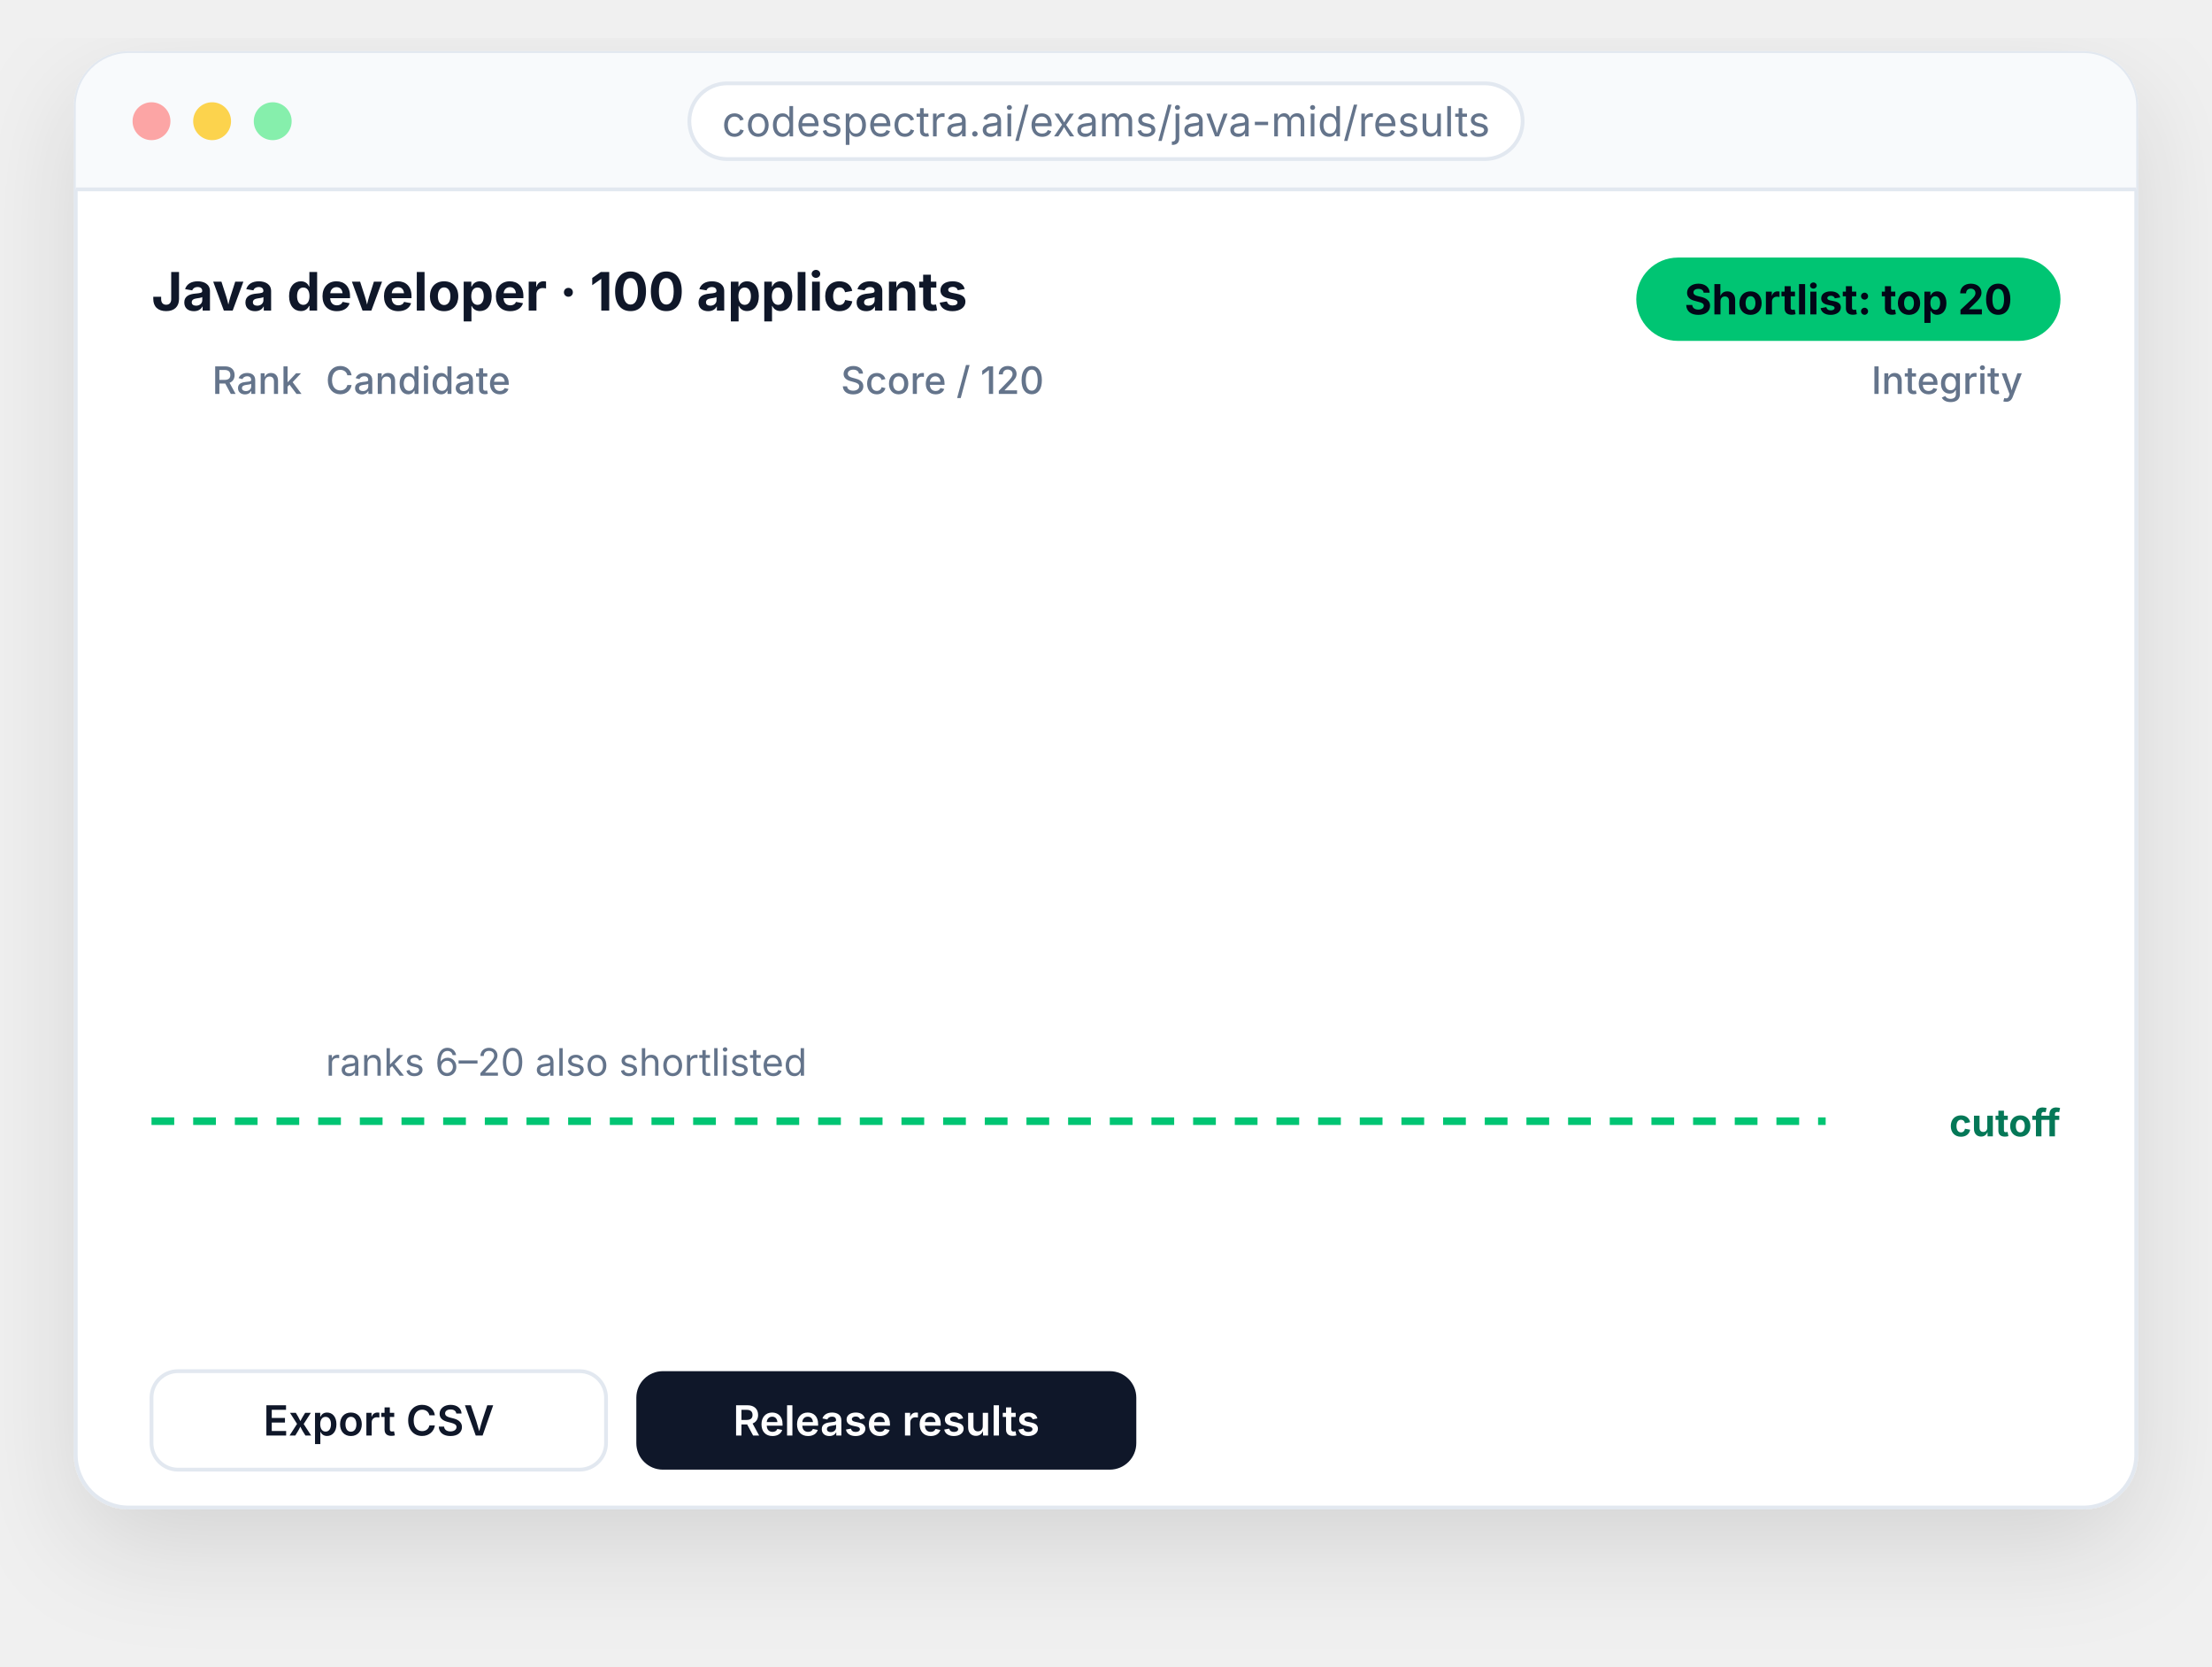
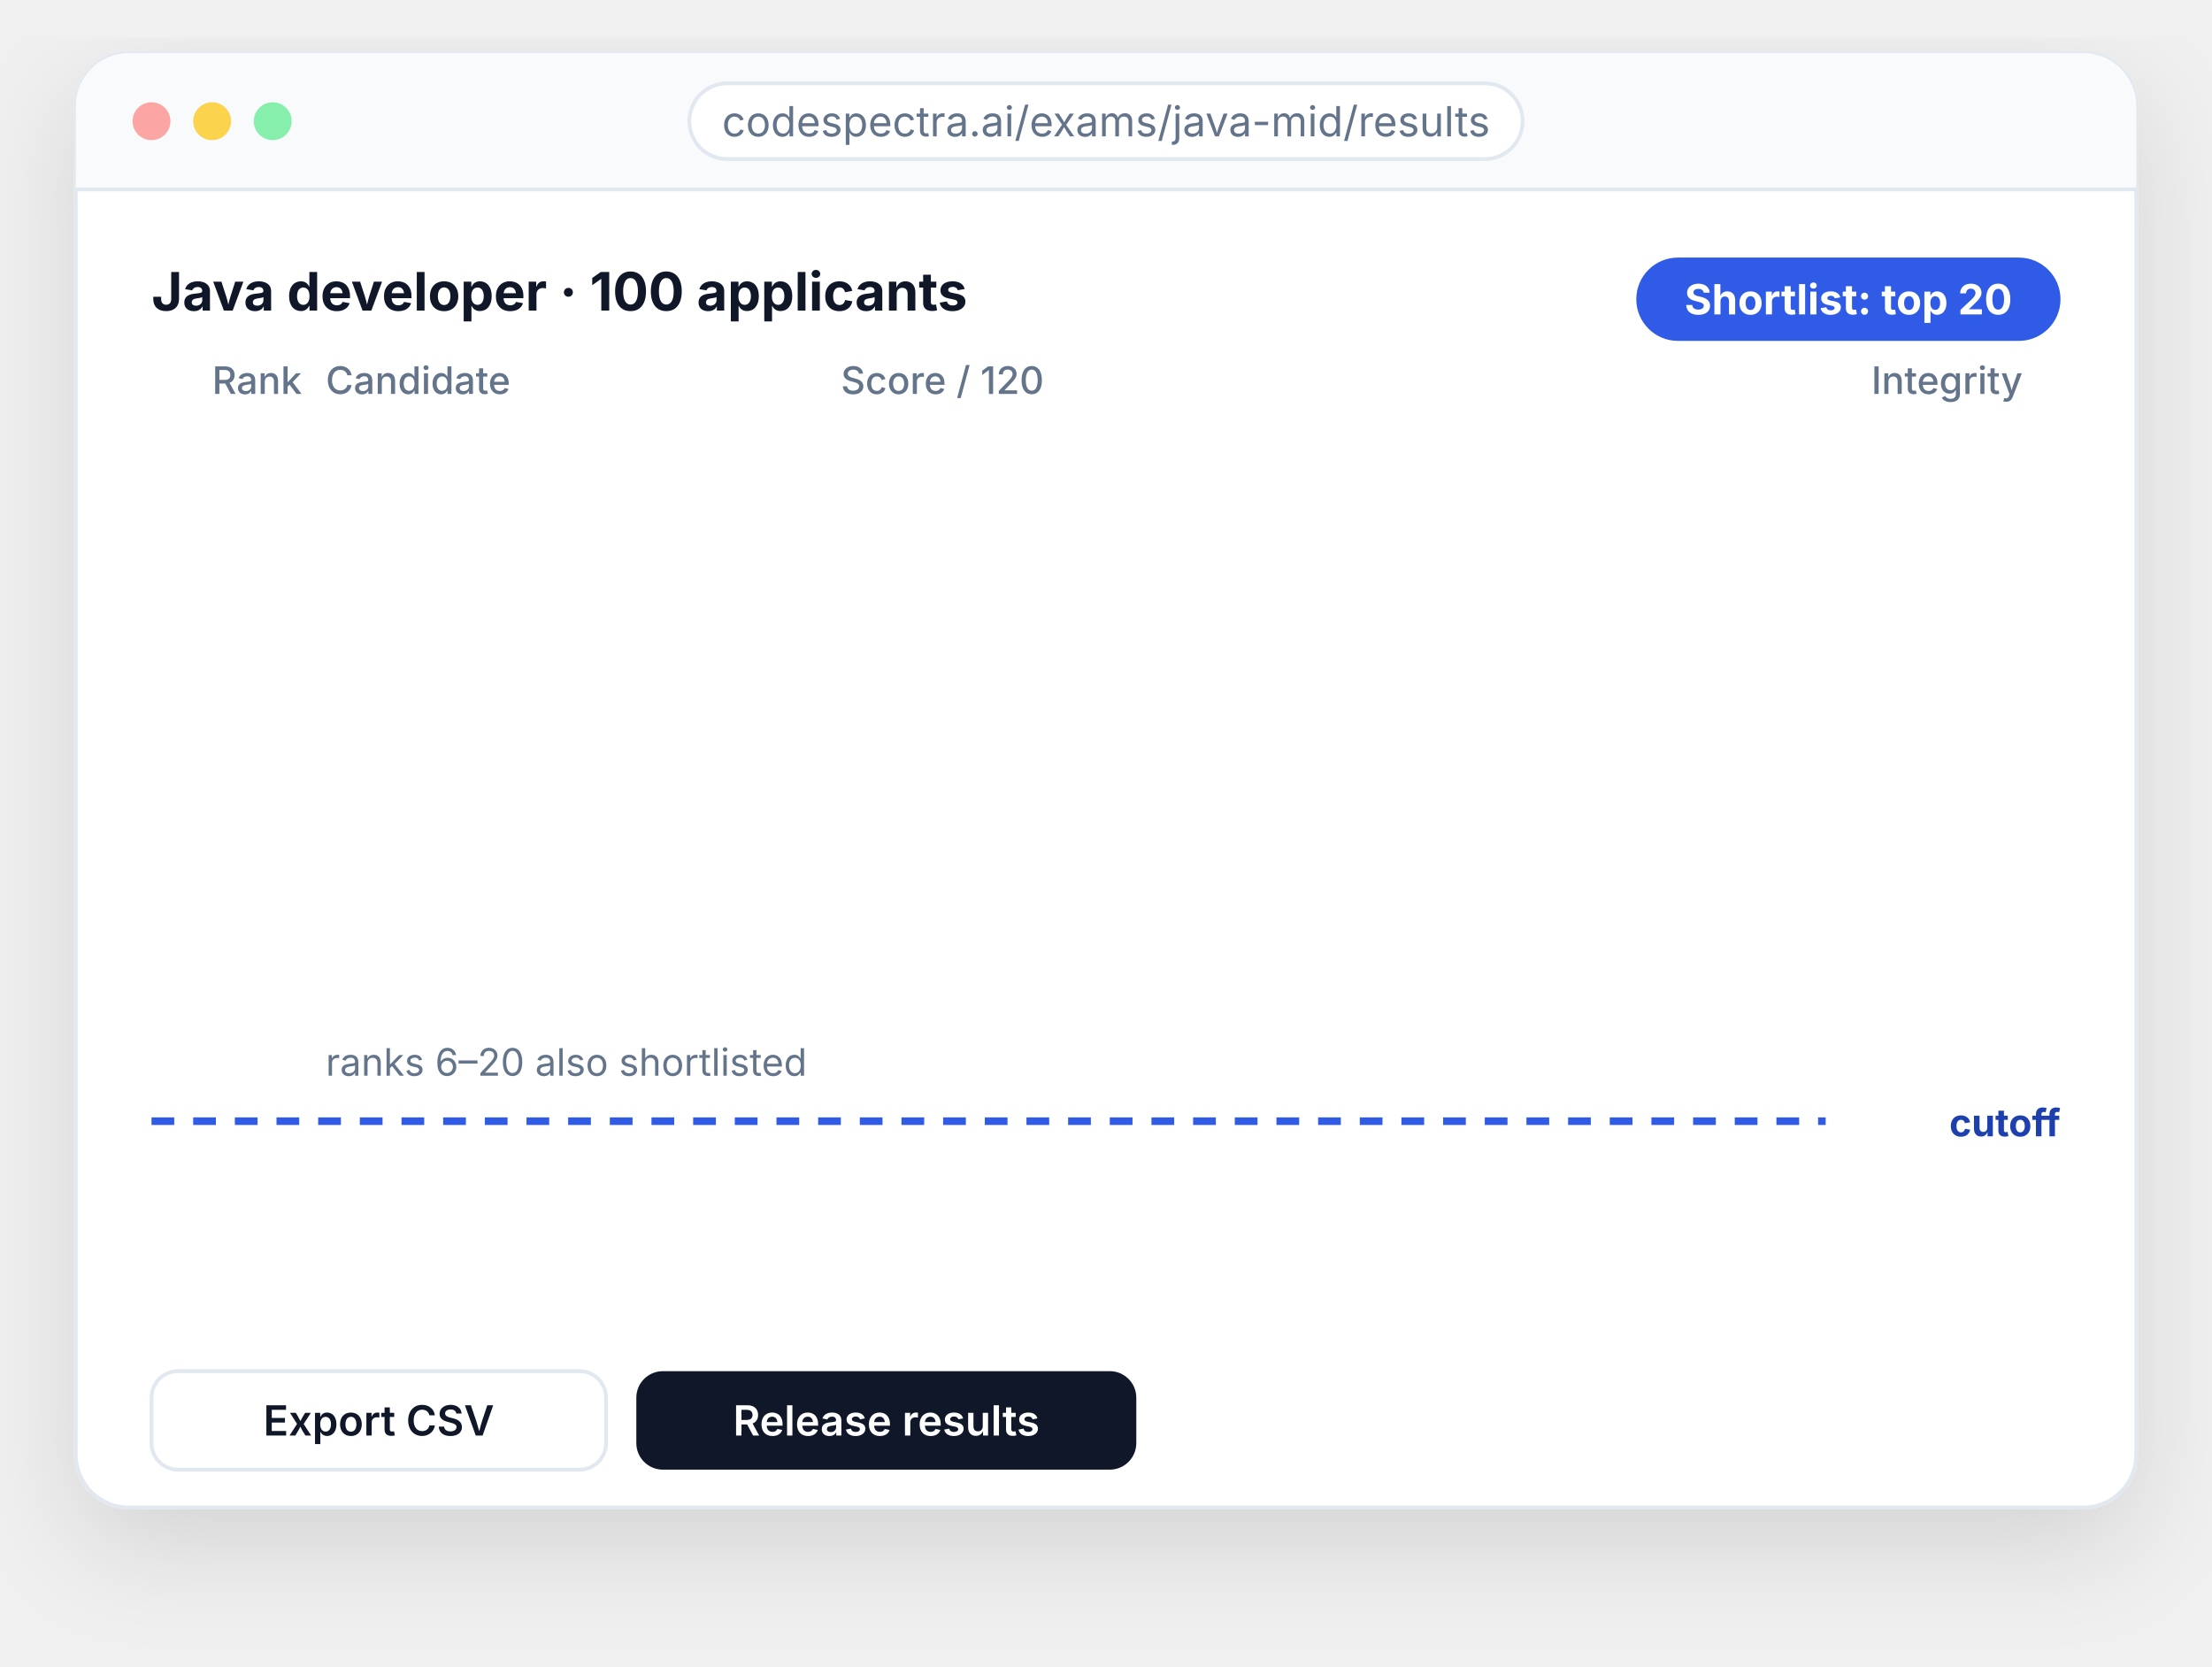
<svg xmlns="http://www.w3.org/2000/svg" viewBox="-12 -6 584 440" fill="none" role="img">
  <defs>
    <linearGradient id="mint" x1="0" y1="1" x2="0" y2="0">
-       <stop offset="0" stop-color="#14b8a6" />
-       <stop offset="1" stop-color="#3ecf8e" />
+       <stop offset="0" stop-color="#3b82f6" />
+       <stop offset="1" stop-color="#5b84ff" />
    </linearGradient>
    <linearGradient id="spec" x1="0" y1="0" x2="1" y2="1">
-       <stop offset="0" stop-color="#2dd4bf" />
-       <stop offset=".5" stop-color="#00c573" />
+       <stop offset="0" stop-color="#1d4ed8" />
+       <stop offset=".5" stop-color="#2f5be7" />
      <stop offset="1" stop-color="#38bdf8" />
    </linearGradient>
    <filter id="sh" x="-8%" y="-8%" width="116%" height="130%">
      <feDropShadow dx="0" dy="10" stdDeviation="14" flood-color="#0f1729" flood-opacity=".12" />
    </filter>
  </defs>
  <style>
  .bar{transform-box:fill-box;transform-origin:0 50%;animation:grow 7s cubic-bezier(.2,.7,.2,1) infinite}
  @keyframes grow{0%,5%{transform:scaleX(0)}30%,92%{transform:scaleX(1)}100%{transform:scaleX(0)}}
  .row{opacity:0;animation:row 7s ease infinite}
  @keyframes row{0%{opacity:0}6%,92%{opacity:1}100%{opacity:0}}
  .cut{stroke-dasharray:6 5;animation:dash 1.2s linear infinite}@keyframes dash{to{stroke-dashoffset:-11}}

  @media (prefers-reduced-motion: reduce){*{animation:none!important}.in,.toast,.badge,.row{opacity:1!important;transform:none!important}.gauge{stroke-dashoffset:40!important}}
</style>
  <rect x="8" y="8" width="544" height="384" rx="14" fill="#ffffff" stroke="#e2e8f0" filter="url(#sh)" />
  <path d="M8 22a14 14 0 0 1 14-14h516a14 14 0 0 1 14 14v22H8z" fill="#f8fafc" />
  <line x1="8" y1="44" x2="552" y2="44" stroke="#e2e8f0" />
  <circle cx="28" cy="26" r="5" fill="#fca5a5" />
  <circle cx="44" cy="26" r="5" fill="#fcd34d" />
  <circle cx="60" cy="26" r="5" fill="#86efac" />
  <rect x="170" y="16" width="220" height="20" rx="10" fill="#ffffff" stroke="#e2e8f0" />
  <text x="280" y="30" text-anchor="middle" font-family="ui-sans-serif,system-ui,-apple-system,Segoe UI,sans-serif" font-size="11" fill="#64748b">codespectra.ai/exams/java-mid/results</text>
  <text x="28" y="76" text-anchor="start" font-family="ui-sans-serif,system-ui,-apple-system,Segoe UI,sans-serif" font-size="14" font-weight="700" fill="#0f1729">Java developer · 100 applicants</text>
-   <rect x="420" y="62" width="112" height="22" rx="11" fill="#00c573" />
-   <text x="476" y="77" text-anchor="middle" font-family="ui-sans-serif,system-ui,-apple-system,Segoe UI,sans-serif" font-size="11" font-weight="700" fill="#020617">Shortlist: top 20</text>
+   <rect x="420" y="62" width="112" height="22" rx="11" fill="#2f5be7" />
+   <text x="476" y="77" text-anchor="middle" font-family="ui-sans-serif,system-ui,-apple-system,Segoe UI,sans-serif" font-size="11" font-weight="700" fill="#fff">Shortlist: top 20</text>
  <text x="44" y="98" text-anchor="start" font-family="ui-sans-serif,system-ui,-apple-system,Segoe UI,sans-serif" font-size="10" font-weight="500" fill="#64748b">Rank</text>
  <text x="74" y="98" text-anchor="start" font-family="ui-sans-serif,system-ui,-apple-system,Segoe UI,sans-serif" font-size="10" font-weight="500" fill="#64748b">Candidate</text>
  <text x="210" y="98" text-anchor="start" font-family="ui-sans-serif,system-ui,-apple-system,Segoe UI,sans-serif" font-size="10" font-weight="500" fill="#64748b">Score / 120</text>
  <text x="522" y="98" text-anchor="end" font-family="ui-sans-serif,system-ui,-apple-system,Segoe UI,sans-serif" font-size="10" font-weight="500" fill="#64748b">Integrity</text>
  <g class="row" style="animation-delay:0.00s">
-     <rect x="28" y="100" width="504" height="28" rx="6" fill="#00c573" fill-opacity=".08" />
+     <rect x="28" y="100" width="504" height="28" rx="6" fill="#2f5be7" fill-opacity=".08" />
    <text x="44" y="118" text-anchor="start" font-family="ui-monospace,SFMono-Regular,Menlo,monospace" font-size="12" font-weight="500" fill="#64748b">1</text>
    <text x="74" y="118" text-anchor="start" font-family="ui-sans-serif,system-ui,-apple-system,Segoe UI,sans-serif" font-size="12" font-weight="600" fill="#0f1729">Ananya Rao</text>
    <rect x="210" y="109" width="220" height="10" rx="5" fill="#e2e8f0" />
    <rect class="bar" style="animation-delay:0.00s" x="210" y="109" width="205" height="10" rx="5" fill="url(#mint)" />
    <text x="470" y="118" text-anchor="end" font-family="ui-monospace,SFMono-Regular,Menlo,monospace" font-size="12" font-weight="700" fill="#0f1729">112</text>
    <text x="522" y="118" text-anchor="end" font-family="ui-sans-serif,system-ui,-apple-system,Segoe UI,sans-serif" font-size="10" font-weight="400" fill="#64748b">clean</text>
  </g>
  <g class="row" style="animation-delay:0.15s">
-     <rect x="28" y="134" width="504" height="28" rx="6" fill="#00c573" fill-opacity=".08" />
+     <rect x="28" y="134" width="504" height="28" rx="6" fill="#2f5be7" fill-opacity=".08" />
    <text x="44" y="152" text-anchor="start" font-family="ui-monospace,SFMono-Regular,Menlo,monospace" font-size="12" font-weight="500" fill="#64748b">2</text>
    <text x="74" y="152" text-anchor="start" font-family="ui-sans-serif,system-ui,-apple-system,Segoe UI,sans-serif" font-size="12" font-weight="600" fill="#0f1729">Kiran Patel</text>
    <rect x="210" y="143" width="220" height="10" rx="5" fill="#e2e8f0" />
    <rect class="bar" style="animation-delay:0.15s" x="210" y="143" width="198" height="10" rx="5" fill="url(#mint)" />
    <text x="470" y="152" text-anchor="end" font-family="ui-monospace,SFMono-Regular,Menlo,monospace" font-size="12" font-weight="700" fill="#0f1729">108</text>
    <text x="522" y="152" text-anchor="end" font-family="ui-sans-serif,system-ui,-apple-system,Segoe UI,sans-serif" font-size="10" font-weight="400" fill="#64748b">clean</text>
  </g>
  <g class="row" style="animation-delay:0.30s">
-     <rect x="28" y="168" width="504" height="28" rx="6" fill="#00c573" fill-opacity=".08" />
+     <rect x="28" y="168" width="504" height="28" rx="6" fill="#2f5be7" fill-opacity=".08" />
    <text x="44" y="186" text-anchor="start" font-family="ui-monospace,SFMono-Regular,Menlo,monospace" font-size="12" font-weight="500" fill="#64748b">3</text>
    <text x="74" y="186" text-anchor="start" font-family="ui-sans-serif,system-ui,-apple-system,Segoe UI,sans-serif" font-size="12" font-weight="600" fill="#0f1729">Marcus Thompson</text>
    <rect x="210" y="177" width="220" height="10" rx="5" fill="#e2e8f0" />
    <rect class="bar" style="animation-delay:0.30s" x="210" y="177" width="191" height="10" rx="5" fill="url(#mint)" />
    <text x="470" y="186" text-anchor="end" font-family="ui-monospace,SFMono-Regular,Menlo,monospace" font-size="12" font-weight="700" fill="#0f1729">104</text>
    <text x="522" y="186" text-anchor="end" font-family="ui-sans-serif,system-ui,-apple-system,Segoe UI,sans-serif" font-size="10" font-weight="600" fill="#dc2626">1 flag</text>
  </g>
  <g class="row" style="animation-delay:0.45s">
-     <rect x="28" y="202" width="504" height="28" rx="6" fill="#00c573" fill-opacity=".08" />
+     <rect x="28" y="202" width="504" height="28" rx="6" fill="#2f5be7" fill-opacity=".08" />
    <text x="44" y="220" text-anchor="start" font-family="ui-monospace,SFMono-Regular,Menlo,monospace" font-size="12" font-weight="500" fill="#64748b">4</text>
    <text x="74" y="220" text-anchor="start" font-family="ui-sans-serif,system-ui,-apple-system,Segoe UI,sans-serif" font-size="12" font-weight="600" fill="#0f1729">Meera Joshi</text>
    <rect x="210" y="211" width="220" height="10" rx="5" fill="#e2e8f0" />
    <rect class="bar" style="animation-delay:0.45s" x="210" y="211" width="185" height="10" rx="5" fill="url(#mint)" />
    <text x="470" y="220" text-anchor="end" font-family="ui-monospace,SFMono-Regular,Menlo,monospace" font-size="12" font-weight="700" fill="#0f1729">101</text>
    <text x="522" y="220" text-anchor="end" font-family="ui-sans-serif,system-ui,-apple-system,Segoe UI,sans-serif" font-size="10" font-weight="400" fill="#64748b">clean</text>
  </g>
  <g class="row" style="animation-delay:0.60s">
-     <rect x="28" y="236" width="504" height="28" rx="6" fill="#00c573" fill-opacity=".08" />
+     <rect x="28" y="236" width="504" height="28" rx="6" fill="#2f5be7" fill-opacity=".08" />
    <text x="44" y="254" text-anchor="start" font-family="ui-monospace,SFMono-Regular,Menlo,monospace" font-size="12" font-weight="500" fill="#64748b">5</text>
    <text x="74" y="254" text-anchor="start" font-family="ui-sans-serif,system-ui,-apple-system,Segoe UI,sans-serif" font-size="12" font-weight="600" fill="#0f1729">Arjun Menon</text>
    <rect x="210" y="245" width="220" height="10" rx="5" fill="#e2e8f0" />
    <rect class="bar" style="animation-delay:0.60s" x="210" y="245" width="178" height="10" rx="5" fill="url(#mint)" />
    <text x="470" y="254" text-anchor="end" font-family="ui-monospace,SFMono-Regular,Menlo,monospace" font-size="12" font-weight="700" fill="#0f1729">97</text>
    <text x="522" y="254" text-anchor="end" font-family="ui-sans-serif,system-ui,-apple-system,Segoe UI,sans-serif" font-size="10" font-weight="400" fill="#64748b">clean</text>
  </g>
  <g class="row" style="animation-delay:0.75s">
    <text x="44" y="312" text-anchor="start" font-family="ui-monospace,SFMono-Regular,Menlo,monospace" font-size="12" font-weight="500" fill="#64748b">21</text>
    <text x="74" y="312" text-anchor="start" font-family="ui-sans-serif,system-ui,-apple-system,Segoe UI,sans-serif" font-size="12" font-weight="400" fill="#64748b">Rohit Verma</text>
    <rect x="210" y="303" width="220" height="10" rx="5" fill="#e2e8f0" />
    <rect class="bar" style="animation-delay:0.75s" x="210" y="303" width="143" height="10" rx="5" fill="#cbd5e1" />
    <text x="470" y="312" text-anchor="end" font-family="ui-monospace,SFMono-Regular,Menlo,monospace" font-size="12" font-weight="400" fill="#64748b">78</text>
    <text x="522" y="312" text-anchor="end" font-family="ui-sans-serif,system-ui,-apple-system,Segoe UI,sans-serif" font-size="10" font-weight="400" fill="#64748b">clean</text>
  </g>
  <g class="row" style="animation-delay:0.90s">
    <text x="44" y="346" text-anchor="start" font-family="ui-monospace,SFMono-Regular,Menlo,monospace" font-size="12" font-weight="500" fill="#64748b">22</text>
    <text x="74" y="346" text-anchor="start" font-family="ui-sans-serif,system-ui,-apple-system,Segoe UI,sans-serif" font-size="12" font-weight="400" fill="#64748b">Sofia Martins</text>
    <rect x="210" y="337" width="220" height="10" rx="5" fill="#e2e8f0" />
    <rect class="bar" style="animation-delay:0.90s" x="210" y="337" width="136" height="10" rx="5" fill="#cbd5e1" />
    <text x="470" y="346" text-anchor="end" font-family="ui-monospace,SFMono-Regular,Menlo,monospace" font-size="12" font-weight="400" fill="#64748b">74</text>
    <text x="522" y="346" text-anchor="end" font-family="ui-sans-serif,system-ui,-apple-system,Segoe UI,sans-serif" font-size="10" font-weight="400" fill="#64748b">clean</text>
  </g>
-   <line class="cut" x1="28" y1="290" x2="470" y2="290" stroke="#00c573" stroke-width="2" />
-   <text x="532" y="294" text-anchor="end" font-family="ui-sans-serif,system-ui,-apple-system,Segoe UI,sans-serif" font-size="10" font-weight="700" fill="#047857">cutoff</text>
+   <line class="cut" x1="28" y1="290" x2="470" y2="290" stroke="#2f5be7" stroke-width="2" />
+   <text x="532" y="294" text-anchor="end" font-family="ui-sans-serif,system-ui,-apple-system,Segoe UI,sans-serif" font-size="10" font-weight="700" fill="#1e40af">cutoff</text>
  <text x="74" y="278" text-anchor="start" font-family="ui-sans-serif,system-ui,-apple-system,Segoe UI,sans-serif" font-size="10" font-weight="400" fill="#64748b">ranks 6–20 also shortlisted</text>
  <rect x="28" y="356" width="120" height="26" rx="7" fill="#fff" stroke="#e2e8f0" />
  <text x="88" y="373" text-anchor="middle" font-family="ui-sans-serif,system-ui,-apple-system,Segoe UI,sans-serif" font-size="11" font-weight="600" fill="#0f1729">Export CSV</text>
  <rect x="156" y="356" width="132" height="26" rx="7" fill="#0f1729" />
  <text x="222" y="373" text-anchor="middle" font-family="ui-sans-serif,system-ui,-apple-system,Segoe UI,sans-serif" font-size="11" font-weight="600" fill="#fff">Release results</text>
</svg>
